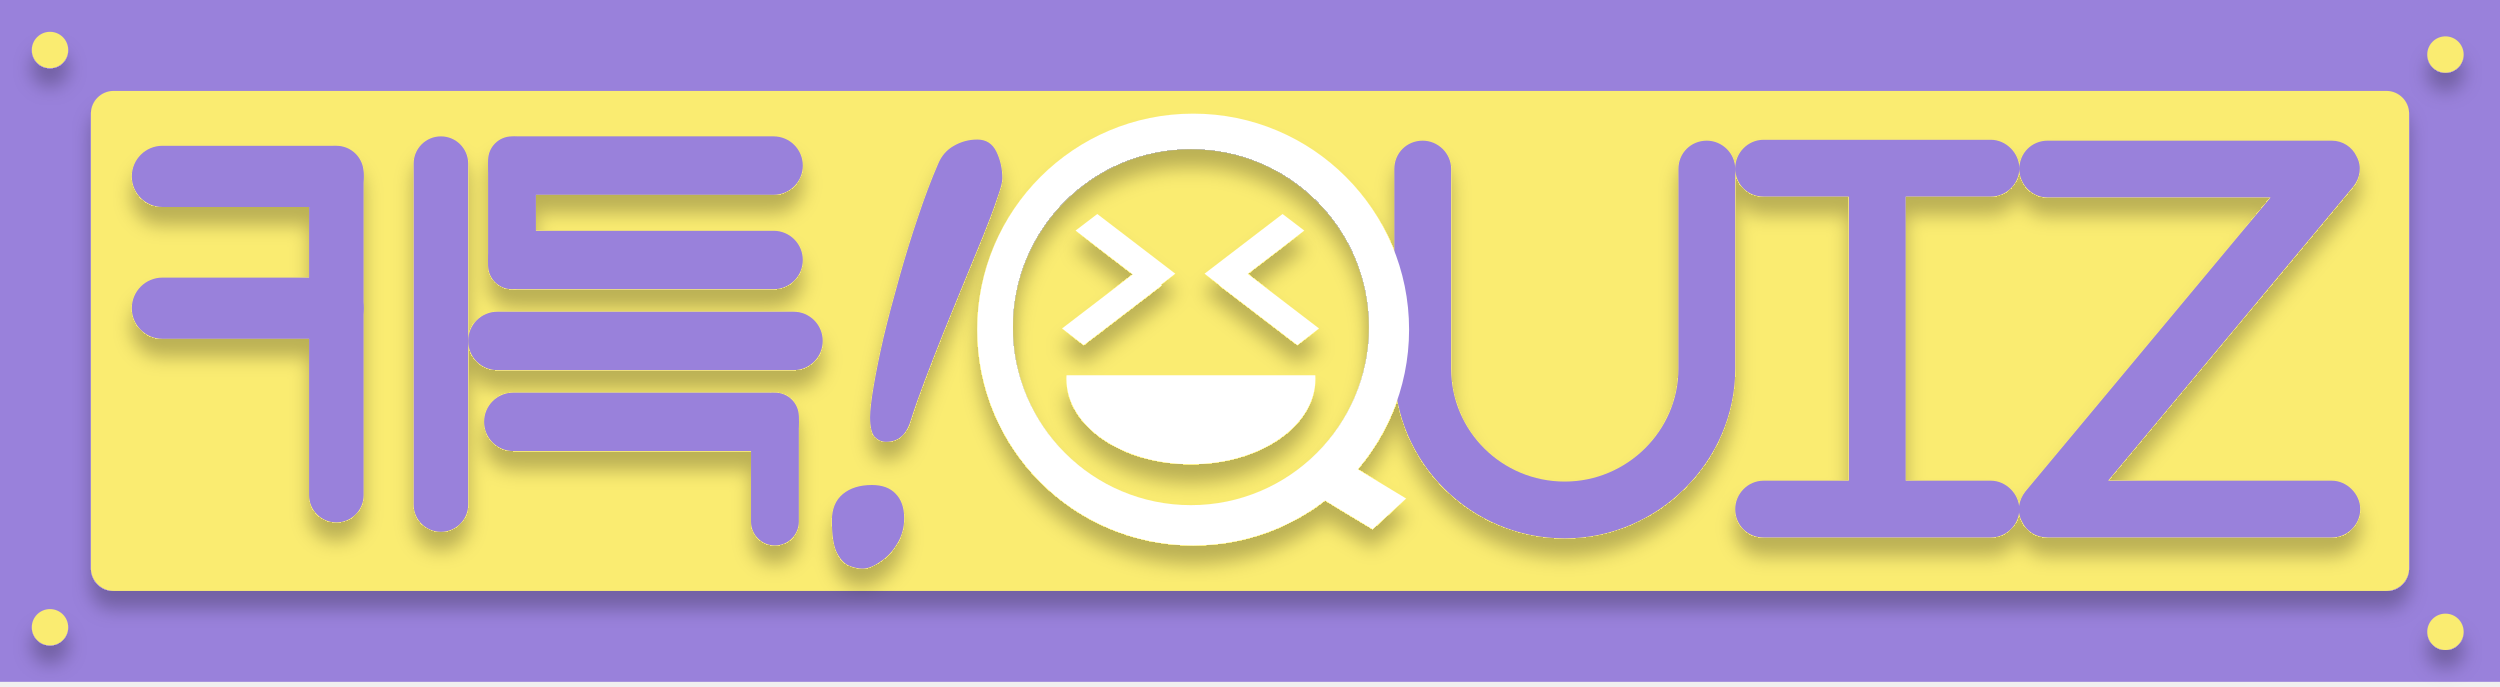
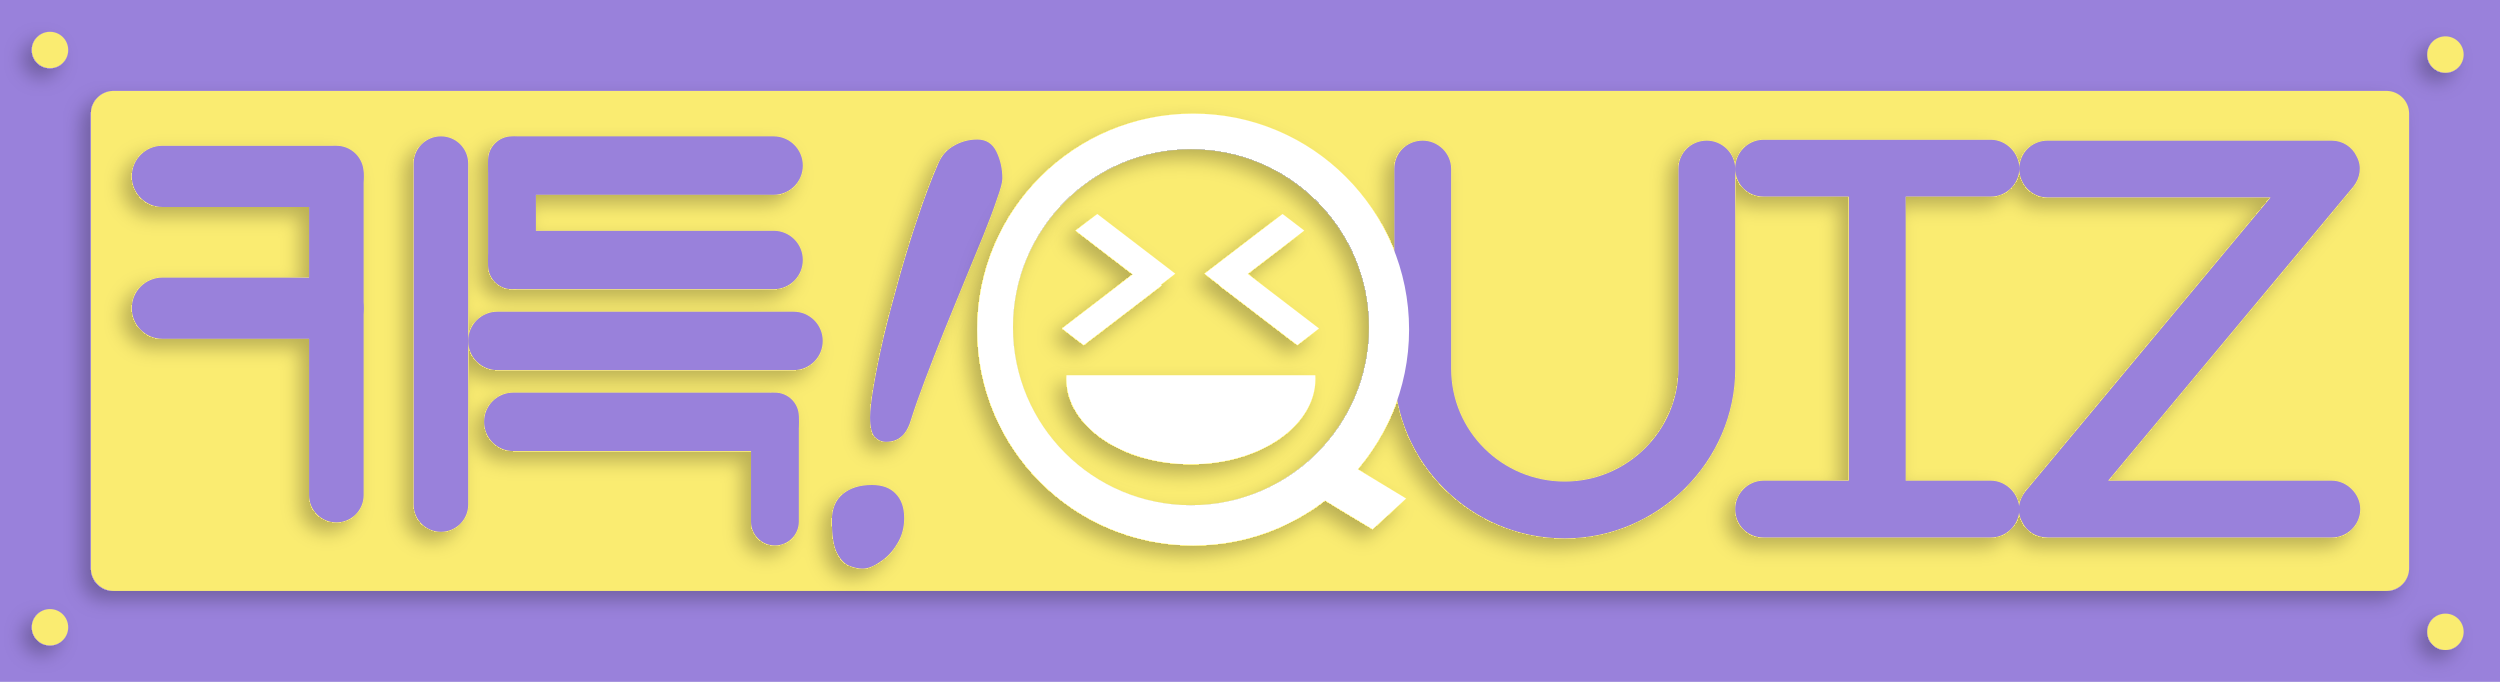
- <svg xmlns="http://www.w3.org/2000/svg" width="550" height="151" viewBox="0 0 550 151" fill="none">
+ <svg xmlns="http://www.w3.org/2000/svg" width="550" height="150" viewBox="0 0 550 150" fill="none">
  <rect width="550" height="150" fill="#9981DB" />
  <g filter="url(#filter0_d_36_47)">
    <rect x="20" y="20" width="510" height="110" rx="5" fill="#FAEC71" />
  </g>
  <g filter="url(#filter1_d_36_47)">
    <path d="M194.918 97.2C193.984 97.2 193.151 96.833 192.418 96.1C191.751 95.3 191.418 93.867 191.418 91.8C191.418 90.333 191.684 88.033 192.218 84.9C192.751 81.767 193.484 78.167 194.418 74.1C195.418 69.967 196.551 65.667 197.818 61.2C199.084 56.667 200.451 52.233 201.918 47.9C203.384 43.5 204.884 39.533 206.418 36C207.151 34.267 208.284 32.967 209.818 32.1C211.418 31.167 213.151 30.7 215.018 30.7C216.951 30.7 218.351 31.6 219.218 33.4C220.084 35.2 220.518 37.167 220.518 39.3C220.518 40.1 220.118 41.6 219.318 43.8C218.584 46 217.584 48.667 216.318 51.8C215.051 54.933 213.651 58.333 212.118 62C210.651 65.6 209.151 69.267 207.618 73C206.151 76.667 204.784 80.167 203.518 83.5C202.251 86.833 201.218 89.767 200.418 92.3C199.884 94.1 199.151 95.367 198.218 96.1C197.351 96.833 196.251 97.2 194.918 97.2ZM189.718 125.1C188.918 125.1 187.984 124.9 186.918 124.5C185.851 124.1 184.918 123.133 184.118 121.6C183.384 120.133 183.018 117.767 183.018 114.5C183.018 111.967 183.818 110.033 185.418 108.7C187.018 107.367 189.151 106.7 191.818 106.7C194.084 106.7 195.818 107.333 197.018 108.6C198.284 109.867 198.918 111.667 198.918 114C198.918 116.133 198.384 118.033 197.318 119.7C196.318 121.367 195.084 122.667 193.618 123.6C192.218 124.6 190.918 125.1 189.718 125.1Z" fill="#9981DB" />
    <rect x="107.382" y="30" width="10.517" height="33.626" rx="5.258" fill="#9981DB" />
    <rect x="165.225" y="86.374" width="10.517" height="33.626" rx="5.258" fill="#9981DB" />
    <rect x="107.382" y="30" width="69.236" height="12.857" rx="6.429" fill="#9981DB" />
    <rect x="107.382" y="50.769" width="69.236" height="12.857" rx="6.429" fill="#9981DB" />
    <rect x="106.506" y="86.374" width="69.236" height="12.857" rx="6.429" fill="#9981DB" />
    <rect x="103" y="68.572" width="78" height="12.857" rx="6.429" fill="#9981DB" />
    <rect x="68" y="32.072" width="12" height="82.857" rx="6" fill="#9981DB" />
    <rect x="91" y="30" width="12" height="87" rx="6" fill="#9981DB" />
    <rect x="29" y="32.072" width="51" height="13.464" rx="6.732" fill="#9981DB" />
    <rect x="29" y="61.072" width="51" height="13.464" rx="6.732" fill="#9981DB" />
  </g>
  <g filter="url(#filter2_d_36_47)">
    <path d="M381.75 37.195V81.141C381.75 101.453 364.758 118.445 344.25 118.445C323.547 118.445 306.75 101.648 306.75 81.141V37.195C306.75 33.68 309.484 30.945 313 30.945C316.32 30.945 319.25 33.68 319.25 37.195V81.141C319.25 94.812 330.383 105.945 344.25 105.945C357.922 105.945 369.25 94.812 369.25 81.141V37.195C369.25 33.68 371.984 30.945 375.5 30.945C378.82 30.945 381.75 33.68 381.75 37.195ZM444.25 112C444.25 115.516 441.32 118.25 438 118.25H388C384.484 118.25 381.75 115.516 381.75 112C381.75 108.68 384.484 105.75 388 105.75H406.75V43.25H388C384.484 43.25 381.75 40.516 381.75 37C381.75 33.68 384.484 30.75 388 30.75H438C441.32 30.75 444.25 33.68 444.25 37C444.25 40.516 441.32 43.25 438 43.25H419.25V105.75H438C441.32 105.75 444.25 108.68 444.25 112ZM519.25 112C519.25 115.516 516.32 118.25 513 118.25H450.5C447.961 118.25 445.812 116.883 444.836 114.734C443.664 112.586 444.055 110.047 445.617 108.094L499.523 43.445H450.5C446.984 43.445 444.25 40.516 444.25 37.195C444.25 33.68 446.984 30.945 450.5 30.945H513C515.344 30.945 517.492 32.312 518.469 34.461C519.641 36.609 519.25 39.148 517.688 41.102L463.781 105.75H513C516.32 105.75 519.25 108.68 519.25 112Z" fill="#9981DB" />
    <rect width="10" height="33.895" transform="matrix(0.738485 -0.674269 0.855604 0.517631 272.957 98.8765)" fill="white" />
    <circle cx="262.5" cy="72.5" r="47.5" fill="white" />
    <g filter="url(#filter3_i_36_47)">
      <circle cx="262" cy="72" r="39.13" fill="#FAEC71" />
    </g>
    <g filter="url(#filter4_d_36_47)">
      <line y1="-3" x2="21.603" y2="-3" transform="matrix(-0.794036 0.60787 0.794036 0.60787 286.926 50.7273)" stroke="white" stroke-width="6" />
      <line y1="-3" x2="21.603" y2="-3" transform="matrix(0.794036 0.60787 -0.794036 0.60787 268.261 62.7815)" stroke="white" stroke-width="6" />
      <line y1="-3" x2="21.603" y2="-3" transform="matrix(0.794036 0.60787 -0.794036 0.60787 236.636 50.7273)" stroke="white" stroke-width="6" />
      <line y1="-3" x2="21.603" y2="-3" transform="matrix(-0.794036 0.60787 0.794036 0.60787 255.574 62.7815)" stroke="white" stroke-width="6" />
    </g>
    <g filter="url(#filter5_d_36_47)">
      <path fill-rule="evenodd" clip-rule="evenodd" d="M234.631 82.565C234.616 82.82 234.609 83.077 234.609 83.334C234.609 93.715 246.872 102.13 262 102.13C277.128 102.13 289.391 93.715 289.391 83.334C289.391 83.077 289.384 82.82 289.369 82.565H234.631Z" fill="white" />
    </g>
  </g>
  <g filter="url(#filter6_d_36_47)">
    <circle cx="11" cy="11" r="4" fill="#FAEC71" />
  </g>
  <g filter="url(#filter7_d_36_47)">
    <circle cx="11" cy="138" r="4" fill="#FAEC71" />
  </g>
  <g filter="url(#filter8_d_36_47)">
    <circle cx="538" cy="12" r="4" fill="#FAEC71" />
  </g>
  <g filter="url(#filter9_d_36_47)">
    <circle cx="538" cy="139" r="4" fill="#FAEC71" />
  </g>
  <defs>
-     <filter id="filter0_d_36_47" x="16" y="20" width="518" height="118" filterUnits="userSpaceOnUse" color-interpolation-filters="sRGB">
+     <filter id="filter0_d_36_47" x="14" y="18" width="518" height="118" filterUnits="userSpaceOnUse" color-interpolation-filters="sRGB">
      <feFlood flood-opacity="0" result="BackgroundImageFix" />
      <feColorMatrix in="SourceAlpha" type="matrix" values="0 0 0 0 0 0 0 0 0 0 0 0 0 0 0 0 0 0 127 0" result="hardAlpha" />
-       <feOffset dy="4" />
+       <feOffset dx="-2" dy="2" />
      <feGaussianBlur stdDeviation="2" />
      <feComposite in2="hardAlpha" operator="out" />
      <feColorMatrix type="matrix" values="0 0 0 0 0 0 0 0 0 0 0 0 0 0 0 0 0 0 0.25 0" />
      <feBlend mode="normal" in2="BackgroundImageFix" result="effect1_dropShadow_36_47" />
      <feBlend mode="normal" in="SourceGraphic" in2="effect1_dropShadow_36_47" result="shape" />
    </filter>
-     <filter id="filter1_d_36_47" x="25" y="30" width="199.518" height="103.1" filterUnits="userSpaceOnUse" color-interpolation-filters="sRGB">
+     <filter id="filter1_d_36_47" x="23" y="28" width="199.518" height="103.1" filterUnits="userSpaceOnUse" color-interpolation-filters="sRGB">
      <feFlood flood-opacity="0" result="BackgroundImageFix" />
      <feColorMatrix in="SourceAlpha" type="matrix" values="0 0 0 0 0 0 0 0 0 0 0 0 0 0 0 0 0 0 127 0" result="hardAlpha" />
-       <feOffset dy="4" />
+       <feOffset dx="-2" dy="2" />
      <feGaussianBlur stdDeviation="2" />
      <feComposite in2="hardAlpha" operator="out" />
      <feColorMatrix type="matrix" values="0 0 0 0 0 0 0 0 0 0 0 0 0 0 0 0 0 0 0.25 0" />
      <feBlend mode="normal" in2="BackgroundImageFix" result="effect1_dropShadow_36_47" />
      <feBlend mode="normal" in="SourceGraphic" in2="effect1_dropShadow_36_47" result="shape" />
    </filter>
-     <filter id="filter2_d_36_47" x="211" y="25" width="312.641" height="103" filterUnits="userSpaceOnUse" color-interpolation-filters="sRGB">
+     <filter id="filter2_d_36_47" x="209" y="23" width="312.641" height="103" filterUnits="userSpaceOnUse" color-interpolation-filters="sRGB">
      <feFlood flood-opacity="0" result="BackgroundImageFix" />
      <feColorMatrix in="SourceAlpha" type="matrix" values="0 0 0 0 0 0 0 0 0 0 0 0 0 0 0 0 0 0 127 0" result="hardAlpha" />
-       <feOffset dy="4" />
+       <feOffset dx="-2" dy="2" />
      <feGaussianBlur stdDeviation="2" />
      <feComposite in2="hardAlpha" operator="out" />
      <feColorMatrix type="matrix" values="0 0 0 0 0 0 0 0 0 0 0 0 0 0 0 0 0 0 0.25 0" />
      <feBlend mode="normal" in2="BackgroundImageFix" result="effect1_dropShadow_36_47" />
      <feBlend mode="normal" in="SourceGraphic" in2="effect1_dropShadow_36_47" result="shape" />
    </filter>
-     <filter id="filter3_i_36_47" x="222.87" y="32.87" width="78.261" height="82.261" filterUnits="userSpaceOnUse" color-interpolation-filters="sRGB">
+     <filter id="filter3_i_36_47" x="220.87" y="32.87" width="80.261" height="80.261" filterUnits="userSpaceOnUse" color-interpolation-filters="sRGB">
      <feFlood flood-opacity="0" result="BackgroundImageFix" />
      <feBlend mode="normal" in="SourceGraphic" in2="BackgroundImageFix" result="shape" />
      <feColorMatrix in="SourceAlpha" type="matrix" values="0 0 0 0 0 0 0 0 0 0 0 0 0 0 0 0 0 0 127 0" result="hardAlpha" />
-       <feOffset dy="4" />
+       <feOffset dx="-2" dy="2" />
      <feGaussianBlur stdDeviation="2" />
      <feComposite in2="hardAlpha" operator="arithmetic" k2="-1" k3="1" />
      <feColorMatrix type="matrix" values="0 0 0 0 0 0 0 0 0 0 0 0 0 0 0 0 0 0 0.25 0" />
      <feBlend mode="normal" in2="shape" result="effect1_innerShadow_36_47" />
    </filter>
-     <filter id="filter4_d_36_47" x="229.657" y="47.08" width="64.522" height="36.833" filterUnits="userSpaceOnUse" color-interpolation-filters="sRGB">
+     <filter id="filter4_d_36_47" x="227.657" y="45.08" width="64.522" height="36.833" filterUnits="userSpaceOnUse" color-interpolation-filters="sRGB">
      <feFlood flood-opacity="0" result="BackgroundImageFix" />
      <feColorMatrix in="SourceAlpha" type="matrix" values="0 0 0 0 0 0 0 0 0 0 0 0 0 0 0 0 0 0 127 0" result="hardAlpha" />
-       <feOffset dy="4" />
+       <feOffset dx="-2" dy="2" />
      <feGaussianBlur stdDeviation="2" />
      <feComposite in2="hardAlpha" operator="out" />
      <feColorMatrix type="matrix" values="0 0 0 0 0 0 0 0 0 0 0 0 0 0 0 0 0 0 0.25 0" />
      <feBlend mode="normal" in2="BackgroundImageFix" result="effect1_dropShadow_36_47" />
      <feBlend mode="normal" in="SourceGraphic" in2="effect1_dropShadow_36_47" result="shape" />
    </filter>
-     <filter id="filter5_d_36_47" x="230.609" y="82.565" width="62.783" height="27.565" filterUnits="userSpaceOnUse" color-interpolation-filters="sRGB">
+     <filter id="filter5_d_36_47" x="228.609" y="80.565" width="62.783" height="27.565" filterUnits="userSpaceOnUse" color-interpolation-filters="sRGB">
      <feFlood flood-opacity="0" result="BackgroundImageFix" />
      <feColorMatrix in="SourceAlpha" type="matrix" values="0 0 0 0 0 0 0 0 0 0 0 0 0 0 0 0 0 0 127 0" result="hardAlpha" />
-       <feOffset dy="4" />
+       <feOffset dx="-2" dy="2" />
      <feGaussianBlur stdDeviation="2" />
      <feComposite in2="hardAlpha" operator="out" />
      <feColorMatrix type="matrix" values="0 0 0 0 0 0 0 0 0 0 0 0 0 0 0 0 0 0 0.25 0" />
      <feBlend mode="normal" in2="BackgroundImageFix" result="effect1_dropShadow_36_47" />
      <feBlend mode="normal" in="SourceGraphic" in2="effect1_dropShadow_36_47" result="shape" />
    </filter>
-     <filter id="filter6_d_36_47" x="3" y="7" width="16" height="16" filterUnits="userSpaceOnUse" color-interpolation-filters="sRGB">
+     <filter id="filter6_d_36_47" x="1" y="5" width="16" height="16" filterUnits="userSpaceOnUse" color-interpolation-filters="sRGB">
      <feFlood flood-opacity="0" result="BackgroundImageFix" />
      <feColorMatrix in="SourceAlpha" type="matrix" values="0 0 0 0 0 0 0 0 0 0 0 0 0 0 0 0 0 0 127 0" result="hardAlpha" />
-       <feOffset dy="4" />
+       <feOffset dx="-2" dy="2" />
      <feGaussianBlur stdDeviation="2" />
      <feComposite in2="hardAlpha" operator="out" />
      <feColorMatrix type="matrix" values="0 0 0 0 0 0 0 0 0 0 0 0 0 0 0 0 0 0 0.25 0" />
      <feBlend mode="normal" in2="BackgroundImageFix" result="effect1_dropShadow_36_47" />
      <feBlend mode="normal" in="SourceGraphic" in2="effect1_dropShadow_36_47" result="shape" />
    </filter>
-     <filter id="filter7_d_36_47" x="3" y="134" width="16" height="16" filterUnits="userSpaceOnUse" color-interpolation-filters="sRGB">
+     <filter id="filter7_d_36_47" x="1" y="132" width="16" height="16" filterUnits="userSpaceOnUse" color-interpolation-filters="sRGB">
      <feFlood flood-opacity="0" result="BackgroundImageFix" />
      <feColorMatrix in="SourceAlpha" type="matrix" values="0 0 0 0 0 0 0 0 0 0 0 0 0 0 0 0 0 0 127 0" result="hardAlpha" />
-       <feOffset dy="4" />
+       <feOffset dx="-2" dy="2" />
      <feGaussianBlur stdDeviation="2" />
      <feComposite in2="hardAlpha" operator="out" />
      <feColorMatrix type="matrix" values="0 0 0 0 0 0 0 0 0 0 0 0 0 0 0 0 0 0 0.25 0" />
      <feBlend mode="normal" in2="BackgroundImageFix" result="effect1_dropShadow_36_47" />
      <feBlend mode="normal" in="SourceGraphic" in2="effect1_dropShadow_36_47" result="shape" />
    </filter>
-     <filter id="filter8_d_36_47" x="530" y="8" width="16" height="16" filterUnits="userSpaceOnUse" color-interpolation-filters="sRGB">
+     <filter id="filter8_d_36_47" x="528" y="6" width="16" height="16" filterUnits="userSpaceOnUse" color-interpolation-filters="sRGB">
      <feFlood flood-opacity="0" result="BackgroundImageFix" />
      <feColorMatrix in="SourceAlpha" type="matrix" values="0 0 0 0 0 0 0 0 0 0 0 0 0 0 0 0 0 0 127 0" result="hardAlpha" />
-       <feOffset dy="4" />
+       <feOffset dx="-2" dy="2" />
      <feGaussianBlur stdDeviation="2" />
      <feComposite in2="hardAlpha" operator="out" />
      <feColorMatrix type="matrix" values="0 0 0 0 0 0 0 0 0 0 0 0 0 0 0 0 0 0 0.25 0" />
      <feBlend mode="normal" in2="BackgroundImageFix" result="effect1_dropShadow_36_47" />
      <feBlend mode="normal" in="SourceGraphic" in2="effect1_dropShadow_36_47" result="shape" />
    </filter>
-     <filter id="filter9_d_36_47" x="530" y="135" width="16" height="16" filterUnits="userSpaceOnUse" color-interpolation-filters="sRGB">
+     <filter id="filter9_d_36_47" x="528" y="133" width="16" height="16" filterUnits="userSpaceOnUse" color-interpolation-filters="sRGB">
      <feFlood flood-opacity="0" result="BackgroundImageFix" />
      <feColorMatrix in="SourceAlpha" type="matrix" values="0 0 0 0 0 0 0 0 0 0 0 0 0 0 0 0 0 0 127 0" result="hardAlpha" />
-       <feOffset dy="4" />
+       <feOffset dx="-2" dy="2" />
      <feGaussianBlur stdDeviation="2" />
      <feComposite in2="hardAlpha" operator="out" />
      <feColorMatrix type="matrix" values="0 0 0 0 0 0 0 0 0 0 0 0 0 0 0 0 0 0 0.25 0" />
      <feBlend mode="normal" in2="BackgroundImageFix" result="effect1_dropShadow_36_47" />
      <feBlend mode="normal" in="SourceGraphic" in2="effect1_dropShadow_36_47" result="shape" />
    </filter>
  </defs>
</svg>
